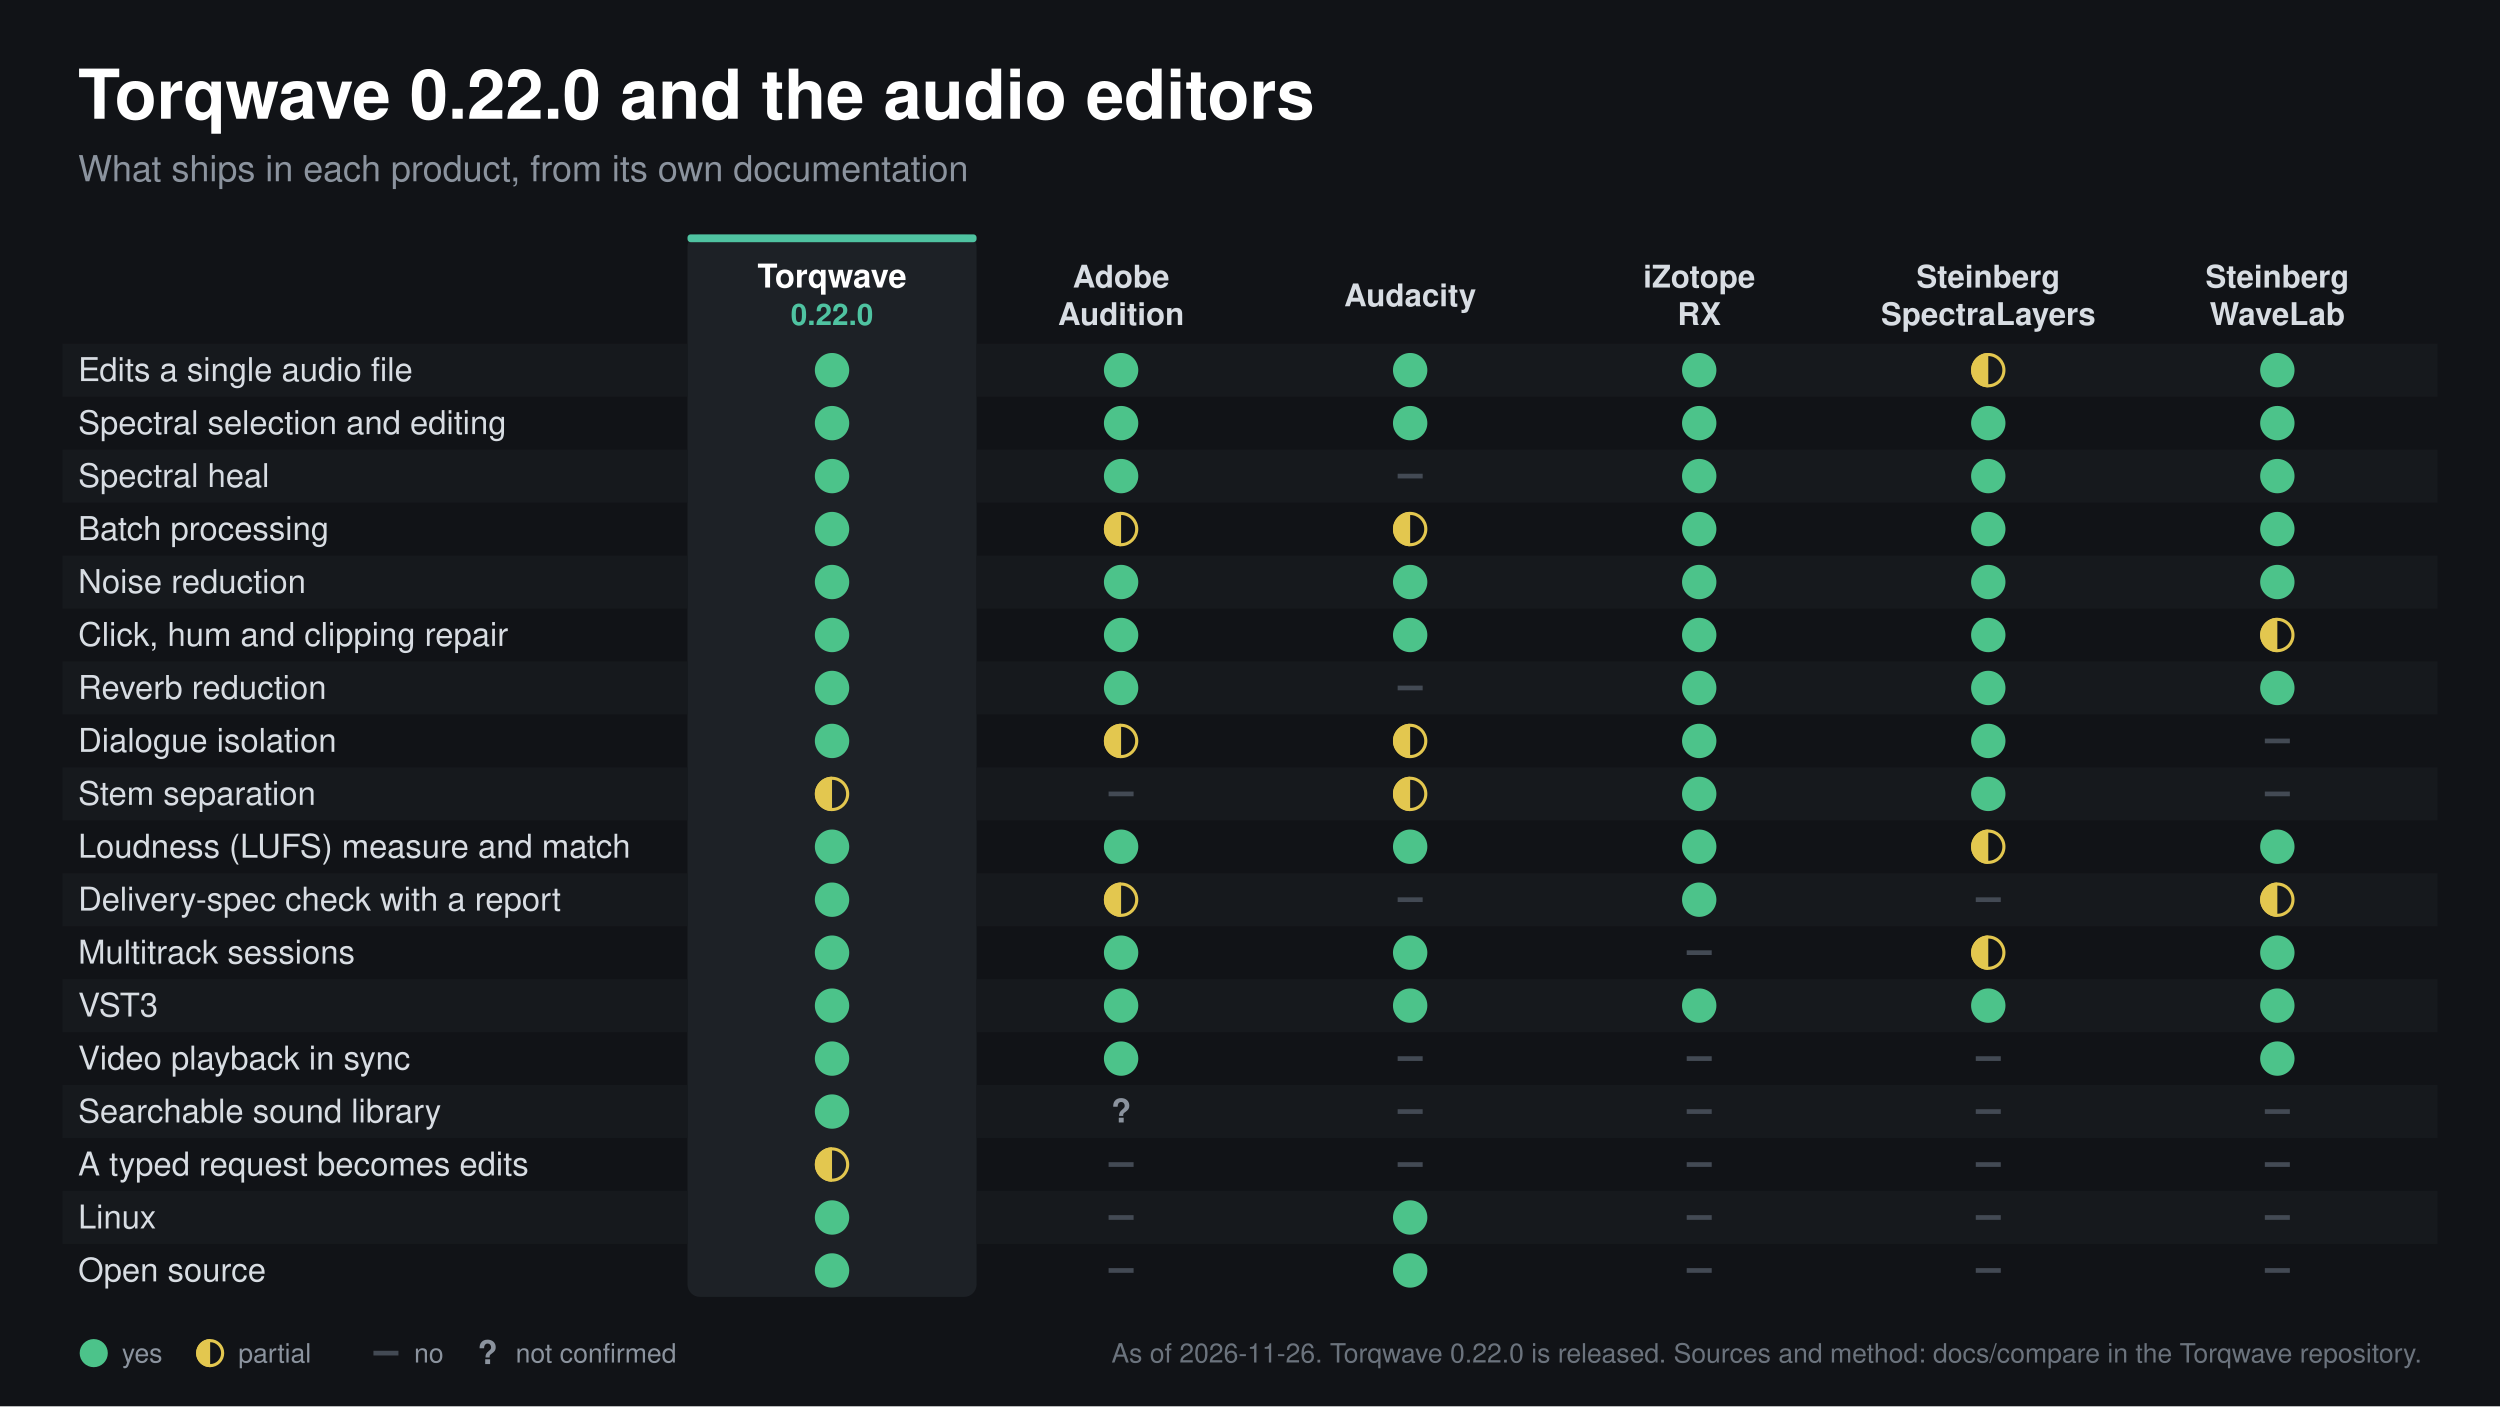
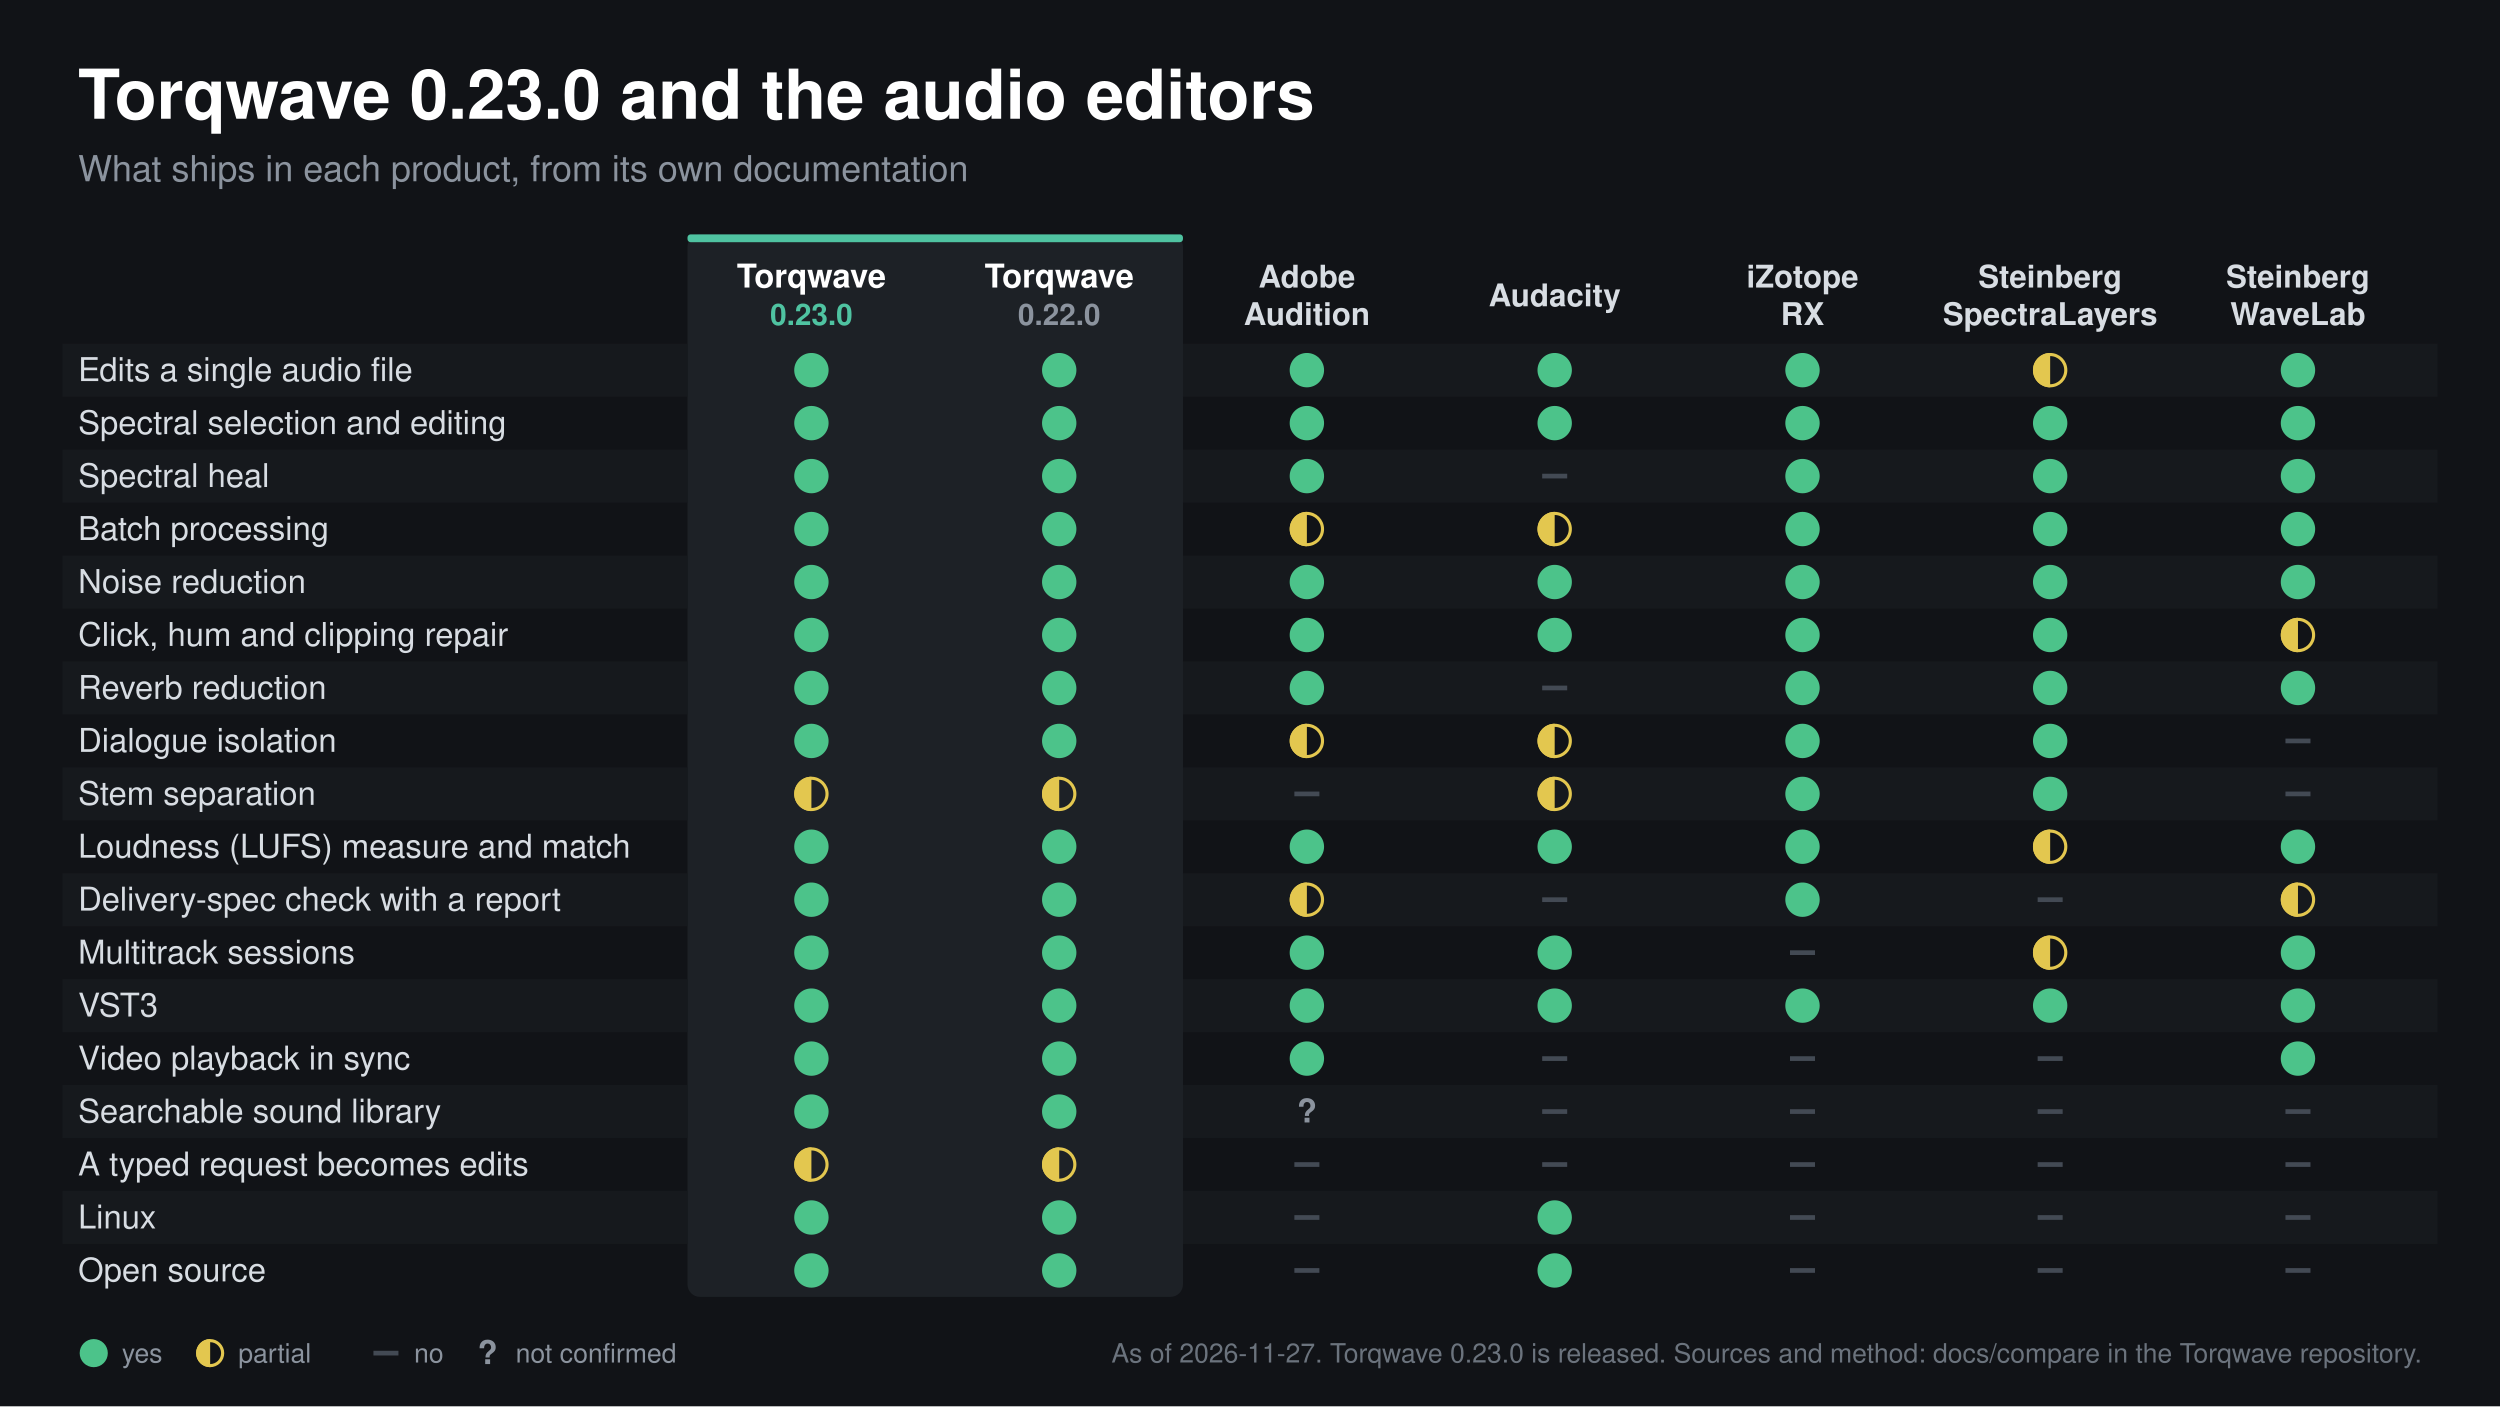
<svg xmlns="http://www.w3.org/2000/svg" width="1600" height="900" viewBox="0 0 1600 900" font-family="Helvetica Neue, Helvetica, Arial, sans-serif">
  <rect width="1600" height="900" fill="#111317" />
-   <text x="50.0" y="76.0" font-size="44" fill="#ffffff" text-anchor="start" font-weight="bold">Torqwave 0.22.0 and the audio editors</text>
+   <text x="50.0" y="76.0" font-size="44" fill="#ffffff" text-anchor="start" font-weight="bold">Torqwave 0.23.0 and the audio editors</text>
  <text x="50.0" y="116.0" font-size="23" fill="#8b939e" text-anchor="start" font-weight="normal">What ships in each product, from its own documentation</text>
-   <text x="1550.0" y="872.0" font-size="17" fill="#6b737d" text-anchor="end" font-weight="normal">As of 2026-11-26. Torqwave 0.22.0 is released. Sources and method: docs/compare in the Torqwave repository.</text>
-   <rect x="440.0" y="150.0" width="185.0" height="680.0" rx="8" fill="#1d2126" />
-   <rect x="440.0" y="150.0" width="185.0" height="5.0" rx="2" fill="#4fc3a1" />
-   <text x="532.5" y="184.0" font-size="21" fill="#ffffff" text-anchor="middle" font-weight="bold">Torqwave</text>
-   <text x="532.5" y="208.0" font-size="19" fill="#4fc3a1" text-anchor="middle" font-weight="bold">0.22.0</text>
-   <text x="717.5" y="184.0" font-size="20" fill="#d8dde3" text-anchor="middle" font-weight="bold">Adobe</text>
-   <text x="717.5" y="208.0" font-size="20" fill="#d8dde3" text-anchor="middle" font-weight="bold">Audition</text>
-   <text x="902.5" y="196.0" font-size="20" fill="#d8dde3" text-anchor="middle" font-weight="bold">Audacity</text>
-   <text x="1087.5" y="184.0" font-size="20" fill="#d8dde3" text-anchor="middle" font-weight="bold">iZotope</text>
-   <text x="1087.5" y="208.0" font-size="20" fill="#d8dde3" text-anchor="middle" font-weight="bold">RX</text>
-   <text x="1272.5" y="184.0" font-size="20" fill="#d8dde3" text-anchor="middle" font-weight="bold">Steinberg</text>
-   <text x="1272.5" y="208.0" font-size="20" fill="#d8dde3" text-anchor="middle" font-weight="bold">SpectraLayers</text>
-   <text x="1457.5" y="184.0" font-size="20" fill="#d8dde3" text-anchor="middle" font-weight="bold">Steinberg</text>
-   <text x="1457.5" y="208.0" font-size="20" fill="#d8dde3" text-anchor="middle" font-weight="bold">WaveLab</text>
+   <text x="1550.0" y="872.0" font-size="17" fill="#6b737d" text-anchor="end" font-weight="normal">As of 2026-11-27. Torqwave 0.23.0 is released. Sources and method: docs/compare in the Torqwave repository.</text>
+   <rect x="440.0" y="150.0" width="317.1" height="680.0" rx="8" fill="#1d2126" />
+   <rect x="440.0" y="150.0" width="317.1" height="5.0" rx="2" fill="#4fc3a1" />
+   <text x="519.3" y="184.0" font-size="21" fill="#ffffff" text-anchor="middle" font-weight="bold">Torqwave</text>
+   <text x="519.3" y="208.0" font-size="19" fill="#4fc3a1" text-anchor="middle" font-weight="bold">0.23.0</text>
+   <text x="677.9" y="184.0" font-size="21" fill="#ffffff" text-anchor="middle" font-weight="bold">Torqwave</text>
+   <text x="677.9" y="208.0" font-size="19" fill="#8b939e" text-anchor="middle" font-weight="bold">0.22.0</text>
+   <text x="836.4" y="184.0" font-size="20" fill="#d8dde3" text-anchor="middle" font-weight="bold">Adobe</text>
+   <text x="836.4" y="208.0" font-size="20" fill="#d8dde3" text-anchor="middle" font-weight="bold">Audition</text>
+   <text x="995.0" y="196.0" font-size="20" fill="#d8dde3" text-anchor="middle" font-weight="bold">Audacity</text>
+   <text x="1153.6" y="184.0" font-size="20" fill="#d8dde3" text-anchor="middle" font-weight="bold">iZotope</text>
+   <text x="1153.6" y="208.0" font-size="20" fill="#d8dde3" text-anchor="middle" font-weight="bold">RX</text>
+   <text x="1312.1" y="184.0" font-size="20" fill="#d8dde3" text-anchor="middle" font-weight="bold">Steinberg</text>
+   <text x="1312.1" y="208.0" font-size="20" fill="#d8dde3" text-anchor="middle" font-weight="bold">SpectraLayers</text>
+   <text x="1470.7" y="184.0" font-size="20" fill="#d8dde3" text-anchor="middle" font-weight="bold">Steinberg</text>
+   <text x="1470.7" y="208.0" font-size="20" fill="#d8dde3" text-anchor="middle" font-weight="bold">WaveLab</text>
  <rect x="40.0" y="220.0" width="400.0" height="33.9" rx="0" fill="#16191d" />
-   <rect x="625.0" y="220.0" width="935.0" height="33.9" rx="0" fill="#16191d" />
+   <rect x="757.1" y="220.0" width="802.9" height="33.9" rx="0" fill="#16191d" />
  <text x="50.0" y="243.9" font-size="21" fill="#d8dde3" text-anchor="start" font-weight="normal">Edits a single audio file</text>
-   <circle cx="532.5" cy="236.9" r="11" fill="#4cc38a" />
-   <circle cx="717.5" cy="236.9" r="11" fill="#4cc38a" />
-   <circle cx="902.5" cy="236.9" r="11" fill="#4cc38a" />
-   <circle cx="1087.5" cy="236.9" r="11" fill="#4cc38a" />
-   <circle cx="1272.5" cy="236.9" r="10" fill="none" stroke="#e3c74f" stroke-width="2" />
-   <path d="M 1272.5 225.9 A 11 11 0 0 0 1272.5 247.9 Z" fill="#e3c74f" />
-   <circle cx="1457.5" cy="236.9" r="11" fill="#4cc38a" />
+   <circle cx="519.3" cy="236.9" r="11" fill="#4cc38a" />
+   <circle cx="677.9" cy="236.9" r="11" fill="#4cc38a" />
+   <circle cx="836.4" cy="236.9" r="11" fill="#4cc38a" />
+   <circle cx="995.0" cy="236.9" r="11" fill="#4cc38a" />
+   <circle cx="1153.6" cy="236.9" r="11" fill="#4cc38a" />
+   <circle cx="1312.1" cy="236.9" r="10" fill="none" stroke="#e3c74f" stroke-width="2" />
+   <path d="M 1312.1 225.9 A 11 11 0 0 0 1312.1 247.9 Z" fill="#e3c74f" />
+   <circle cx="1470.7" cy="236.9" r="11" fill="#4cc38a" />
  <text x="50.0" y="277.8" font-size="21" fill="#d8dde3" text-anchor="start" font-weight="normal">Spectral selection and editing</text>
-   <circle cx="532.5" cy="270.8" r="11" fill="#4cc38a" />
-   <circle cx="717.5" cy="270.8" r="11" fill="#4cc38a" />
-   <circle cx="902.5" cy="270.8" r="11" fill="#4cc38a" />
-   <circle cx="1087.5" cy="270.8" r="11" fill="#4cc38a" />
-   <circle cx="1272.5" cy="270.8" r="11" fill="#4cc38a" />
-   <circle cx="1457.5" cy="270.8" r="11" fill="#4cc38a" />
+   <circle cx="519.3" cy="270.8" r="11" fill="#4cc38a" />
+   <circle cx="677.9" cy="270.8" r="11" fill="#4cc38a" />
+   <circle cx="836.4" cy="270.8" r="11" fill="#4cc38a" />
+   <circle cx="995.0" cy="270.8" r="11" fill="#4cc38a" />
+   <circle cx="1153.6" cy="270.8" r="11" fill="#4cc38a" />
+   <circle cx="1312.1" cy="270.8" r="11" fill="#4cc38a" />
+   <circle cx="1470.7" cy="270.8" r="11" fill="#4cc38a" />
  <rect x="40.0" y="287.8" width="400.0" height="33.9" rx="0" fill="#16191d" />
-   <rect x="625.0" y="287.8" width="935.0" height="33.9" rx="0" fill="#16191d" />
+   <rect x="757.1" y="287.8" width="802.9" height="33.9" rx="0" fill="#16191d" />
  <text x="50.0" y="311.7" font-size="21" fill="#d8dde3" text-anchor="start" font-weight="normal">Spectral heal</text>
-   <circle cx="532.5" cy="304.7" r="11" fill="#4cc38a" />
-   <circle cx="717.5" cy="304.7" r="11" fill="#4cc38a" />
-   <line x1="894.5" y1="304.7" x2="910.5" y2="304.7" stroke="#434a54" stroke-width="3" />
-   <circle cx="1087.5" cy="304.7" r="11" fill="#4cc38a" />
-   <circle cx="1272.5" cy="304.7" r="11" fill="#4cc38a" />
-   <circle cx="1457.5" cy="304.7" r="11" fill="#4cc38a" />
+   <circle cx="519.3" cy="304.7" r="11" fill="#4cc38a" />
+   <circle cx="677.9" cy="304.7" r="11" fill="#4cc38a" />
+   <circle cx="836.4" cy="304.7" r="11" fill="#4cc38a" />
+   <line x1="987.0" y1="304.7" x2="1003.0" y2="304.7" stroke="#434a54" stroke-width="3" />
+   <circle cx="1153.6" cy="304.7" r="11" fill="#4cc38a" />
+   <circle cx="1312.1" cy="304.7" r="11" fill="#4cc38a" />
+   <circle cx="1470.7" cy="304.7" r="11" fill="#4cc38a" />
  <text x="50.0" y="345.6" font-size="21" fill="#d8dde3" text-anchor="start" font-weight="normal">Batch processing</text>
-   <circle cx="532.5" cy="338.6" r="11" fill="#4cc38a" />
-   <circle cx="717.5" cy="338.6" r="10" fill="none" stroke="#e3c74f" stroke-width="2" />
-   <path d="M 717.5 327.6 A 11 11 0 0 0 717.5 349.6 Z" fill="#e3c74f" />
-   <circle cx="902.5" cy="338.6" r="10" fill="none" stroke="#e3c74f" stroke-width="2" />
-   <path d="M 902.5 327.6 A 11 11 0 0 0 902.5 349.6 Z" fill="#e3c74f" />
-   <circle cx="1087.5" cy="338.6" r="11" fill="#4cc38a" />
-   <circle cx="1272.5" cy="338.6" r="11" fill="#4cc38a" />
-   <circle cx="1457.5" cy="338.6" r="11" fill="#4cc38a" />
+   <circle cx="519.3" cy="338.6" r="11" fill="#4cc38a" />
+   <circle cx="677.9" cy="338.6" r="11" fill="#4cc38a" />
+   <circle cx="836.4" cy="338.6" r="10" fill="none" stroke="#e3c74f" stroke-width="2" />
+   <path d="M 836.4 327.6 A 11 11 0 0 0 836.4 349.6 Z" fill="#e3c74f" />
+   <circle cx="995.0" cy="338.6" r="10" fill="none" stroke="#e3c74f" stroke-width="2" />
+   <path d="M 995.0 327.6 A 11 11 0 0 0 995.0 349.6 Z" fill="#e3c74f" />
+   <circle cx="1153.6" cy="338.6" r="11" fill="#4cc38a" />
+   <circle cx="1312.1" cy="338.6" r="11" fill="#4cc38a" />
+   <circle cx="1470.7" cy="338.6" r="11" fill="#4cc38a" />
  <rect x="40.0" y="355.6" width="400.0" height="33.9" rx="0" fill="#16191d" />
-   <rect x="625.0" y="355.6" width="935.0" height="33.9" rx="0" fill="#16191d" />
+   <rect x="757.1" y="355.6" width="802.9" height="33.9" rx="0" fill="#16191d" />
  <text x="50.0" y="379.5" font-size="21" fill="#d8dde3" text-anchor="start" font-weight="normal">Noise reduction</text>
-   <circle cx="532.5" cy="372.5" r="11" fill="#4cc38a" />
-   <circle cx="717.5" cy="372.5" r="11" fill="#4cc38a" />
-   <circle cx="902.5" cy="372.5" r="11" fill="#4cc38a" />
-   <circle cx="1087.5" cy="372.5" r="11" fill="#4cc38a" />
-   <circle cx="1272.5" cy="372.5" r="11" fill="#4cc38a" />
-   <circle cx="1457.5" cy="372.5" r="11" fill="#4cc38a" />
+   <circle cx="519.3" cy="372.5" r="11" fill="#4cc38a" />
+   <circle cx="677.9" cy="372.5" r="11" fill="#4cc38a" />
+   <circle cx="836.4" cy="372.5" r="11" fill="#4cc38a" />
+   <circle cx="995.0" cy="372.5" r="11" fill="#4cc38a" />
+   <circle cx="1153.6" cy="372.5" r="11" fill="#4cc38a" />
+   <circle cx="1312.1" cy="372.5" r="11" fill="#4cc38a" />
+   <circle cx="1470.7" cy="372.5" r="11" fill="#4cc38a" />
  <text x="50.0" y="413.4" font-size="21" fill="#d8dde3" text-anchor="start" font-weight="normal">Click, hum and clipping repair</text>
-   <circle cx="532.5" cy="406.4" r="11" fill="#4cc38a" />
-   <circle cx="717.5" cy="406.4" r="11" fill="#4cc38a" />
-   <circle cx="902.5" cy="406.4" r="11" fill="#4cc38a" />
-   <circle cx="1087.5" cy="406.4" r="11" fill="#4cc38a" />
-   <circle cx="1272.5" cy="406.4" r="11" fill="#4cc38a" />
-   <circle cx="1457.5" cy="406.4" r="10" fill="none" stroke="#e3c74f" stroke-width="2" />
-   <path d="M 1457.5 395.4 A 11 11 0 0 0 1457.5 417.4 Z" fill="#e3c74f" />
+   <circle cx="519.3" cy="406.4" r="11" fill="#4cc38a" />
+   <circle cx="677.9" cy="406.4" r="11" fill="#4cc38a" />
+   <circle cx="836.4" cy="406.4" r="11" fill="#4cc38a" />
+   <circle cx="995.0" cy="406.4" r="11" fill="#4cc38a" />
+   <circle cx="1153.6" cy="406.4" r="11" fill="#4cc38a" />
+   <circle cx="1312.1" cy="406.4" r="11" fill="#4cc38a" />
+   <circle cx="1470.7" cy="406.4" r="10" fill="none" stroke="#e3c74f" stroke-width="2" />
+   <path d="M 1470.7 395.4 A 11 11 0 0 0 1470.7 417.4 Z" fill="#e3c74f" />
  <rect x="40.0" y="423.3" width="400.0" height="33.9" rx="0" fill="#16191d" />
-   <rect x="625.0" y="423.3" width="935.0" height="33.9" rx="0" fill="#16191d" />
+   <rect x="757.1" y="423.3" width="802.9" height="33.9" rx="0" fill="#16191d" />
  <text x="50.0" y="447.3" font-size="21" fill="#d8dde3" text-anchor="start" font-weight="normal">Reverb reduction</text>
-   <circle cx="532.5" cy="440.3" r="11" fill="#4cc38a" />
-   <circle cx="717.5" cy="440.3" r="11" fill="#4cc38a" />
-   <line x1="894.5" y1="440.3" x2="910.5" y2="440.3" stroke="#434a54" stroke-width="3" />
-   <circle cx="1087.5" cy="440.3" r="11" fill="#4cc38a" />
-   <circle cx="1272.5" cy="440.3" r="11" fill="#4cc38a" />
-   <circle cx="1457.5" cy="440.3" r="11" fill="#4cc38a" />
+   <circle cx="519.3" cy="440.3" r="11" fill="#4cc38a" />
+   <circle cx="677.9" cy="440.3" r="11" fill="#4cc38a" />
+   <circle cx="836.4" cy="440.3" r="11" fill="#4cc38a" />
+   <line x1="987.0" y1="440.3" x2="1003.0" y2="440.3" stroke="#434a54" stroke-width="3" />
+   <circle cx="1153.6" cy="440.3" r="11" fill="#4cc38a" />
+   <circle cx="1312.1" cy="440.3" r="11" fill="#4cc38a" />
+   <circle cx="1470.7" cy="440.3" r="11" fill="#4cc38a" />
  <text x="50.0" y="481.2" font-size="21" fill="#d8dde3" text-anchor="start" font-weight="normal">Dialogue isolation</text>
-   <circle cx="532.5" cy="474.2" r="11" fill="#4cc38a" />
-   <circle cx="717.5" cy="474.2" r="10" fill="none" stroke="#e3c74f" stroke-width="2" />
-   <path d="M 717.5 463.2 A 11 11 0 0 0 717.5 485.2 Z" fill="#e3c74f" />
-   <circle cx="902.5" cy="474.2" r="10" fill="none" stroke="#e3c74f" stroke-width="2" />
-   <path d="M 902.5 463.2 A 11 11 0 0 0 902.5 485.2 Z" fill="#e3c74f" />
-   <circle cx="1087.5" cy="474.2" r="11" fill="#4cc38a" />
-   <circle cx="1272.5" cy="474.2" r="11" fill="#4cc38a" />
-   <line x1="1449.5" y1="474.2" x2="1465.5" y2="474.2" stroke="#434a54" stroke-width="3" />
+   <circle cx="519.3" cy="474.2" r="11" fill="#4cc38a" />
+   <circle cx="677.9" cy="474.2" r="11" fill="#4cc38a" />
+   <circle cx="836.4" cy="474.2" r="10" fill="none" stroke="#e3c74f" stroke-width="2" />
+   <path d="M 836.4 463.2 A 11 11 0 0 0 836.4 485.2 Z" fill="#e3c74f" />
+   <circle cx="995.0" cy="474.2" r="10" fill="none" stroke="#e3c74f" stroke-width="2" />
+   <path d="M 995.0 463.2 A 11 11 0 0 0 995.0 485.2 Z" fill="#e3c74f" />
+   <circle cx="1153.6" cy="474.2" r="11" fill="#4cc38a" />
+   <circle cx="1312.1" cy="474.2" r="11" fill="#4cc38a" />
+   <line x1="1462.7" y1="474.2" x2="1478.7" y2="474.2" stroke="#434a54" stroke-width="3" />
  <rect x="40.0" y="491.1" width="400.0" height="33.9" rx="0" fill="#16191d" />
-   <rect x="625.0" y="491.1" width="935.0" height="33.9" rx="0" fill="#16191d" />
+   <rect x="757.1" y="491.1" width="802.9" height="33.9" rx="0" fill="#16191d" />
  <text x="50.0" y="515.1" font-size="21" fill="#d8dde3" text-anchor="start" font-weight="normal">Stem separation</text>
-   <circle cx="532.5" cy="508.1" r="10" fill="none" stroke="#e3c74f" stroke-width="2" />
-   <path d="M 532.5 497.1 A 11 11 0 0 0 532.5 519.1 Z" fill="#e3c74f" />
-   <line x1="709.5" y1="508.1" x2="725.5" y2="508.1" stroke="#434a54" stroke-width="3" />
-   <circle cx="902.5" cy="508.1" r="10" fill="none" stroke="#e3c74f" stroke-width="2" />
-   <path d="M 902.5 497.1 A 11 11 0 0 0 902.5 519.1 Z" fill="#e3c74f" />
-   <circle cx="1087.5" cy="508.1" r="11" fill="#4cc38a" />
-   <circle cx="1272.5" cy="508.1" r="11" fill="#4cc38a" />
-   <line x1="1449.5" y1="508.1" x2="1465.5" y2="508.1" stroke="#434a54" stroke-width="3" />
+   <circle cx="519.3" cy="508.1" r="10" fill="none" stroke="#e3c74f" stroke-width="2" />
+   <path d="M 519.3 497.1 A 11 11 0 0 0 519.3 519.1 Z" fill="#e3c74f" />
+   <circle cx="677.9" cy="508.1" r="10" fill="none" stroke="#e3c74f" stroke-width="2" />
+   <path d="M 677.9 497.1 A 11 11 0 0 0 677.9 519.1 Z" fill="#e3c74f" />
+   <line x1="828.4" y1="508.1" x2="844.4" y2="508.1" stroke="#434a54" stroke-width="3" />
+   <circle cx="995.0" cy="508.1" r="10" fill="none" stroke="#e3c74f" stroke-width="2" />
+   <path d="M 995.0 497.1 A 11 11 0 0 0 995.0 519.1 Z" fill="#e3c74f" />
+   <circle cx="1153.6" cy="508.1" r="11" fill="#4cc38a" />
+   <circle cx="1312.1" cy="508.1" r="11" fill="#4cc38a" />
+   <line x1="1462.7" y1="508.1" x2="1478.7" y2="508.1" stroke="#434a54" stroke-width="3" />
  <text x="50.0" y="548.9" font-size="21" fill="#d8dde3" text-anchor="start" font-weight="normal">Loudness (LUFS) measure and match</text>
-   <circle cx="532.5" cy="541.9" r="11" fill="#4cc38a" />
-   <circle cx="717.5" cy="541.9" r="11" fill="#4cc38a" />
-   <circle cx="902.5" cy="541.9" r="11" fill="#4cc38a" />
-   <circle cx="1087.5" cy="541.9" r="11" fill="#4cc38a" />
-   <circle cx="1272.5" cy="541.9" r="10" fill="none" stroke="#e3c74f" stroke-width="2" />
-   <path d="M 1272.5 530.9 A 11 11 0 0 0 1272.5 552.9 Z" fill="#e3c74f" />
-   <circle cx="1457.5" cy="541.9" r="11" fill="#4cc38a" />
+   <circle cx="519.3" cy="541.9" r="11" fill="#4cc38a" />
+   <circle cx="677.9" cy="541.9" r="11" fill="#4cc38a" />
+   <circle cx="836.4" cy="541.9" r="11" fill="#4cc38a" />
+   <circle cx="995.0" cy="541.9" r="11" fill="#4cc38a" />
+   <circle cx="1153.6" cy="541.9" r="11" fill="#4cc38a" />
+   <circle cx="1312.1" cy="541.9" r="10" fill="none" stroke="#e3c74f" stroke-width="2" />
+   <path d="M 1312.1 530.9 A 11 11 0 0 0 1312.1 552.9 Z" fill="#e3c74f" />
+   <circle cx="1470.7" cy="541.9" r="11" fill="#4cc38a" />
  <rect x="40.0" y="558.9" width="400.0" height="33.9" rx="0" fill="#16191d" />
-   <rect x="625.0" y="558.9" width="935.0" height="33.9" rx="0" fill="#16191d" />
+   <rect x="757.1" y="558.9" width="802.9" height="33.9" rx="0" fill="#16191d" />
  <text x="50.0" y="582.8" font-size="21" fill="#d8dde3" text-anchor="start" font-weight="normal">Delivery-spec check with a report</text>
-   <circle cx="532.5" cy="575.8" r="11" fill="#4cc38a" />
-   <circle cx="717.5" cy="575.8" r="10" fill="none" stroke="#e3c74f" stroke-width="2" />
-   <path d="M 717.5 564.8 A 11 11 0 0 0 717.5 586.8 Z" fill="#e3c74f" />
-   <line x1="894.5" y1="575.8" x2="910.5" y2="575.8" stroke="#434a54" stroke-width="3" />
-   <circle cx="1087.5" cy="575.8" r="11" fill="#4cc38a" />
-   <line x1="1264.5" y1="575.8" x2="1280.5" y2="575.8" stroke="#434a54" stroke-width="3" />
-   <circle cx="1457.5" cy="575.8" r="10" fill="none" stroke="#e3c74f" stroke-width="2" />
-   <path d="M 1457.5 564.8 A 11 11 0 0 0 1457.5 586.8 Z" fill="#e3c74f" />
+   <circle cx="519.3" cy="575.8" r="11" fill="#4cc38a" />
+   <circle cx="677.9" cy="575.8" r="11" fill="#4cc38a" />
+   <circle cx="836.4" cy="575.8" r="10" fill="none" stroke="#e3c74f" stroke-width="2" />
+   <path d="M 836.4 564.8 A 11 11 0 0 0 836.4 586.8 Z" fill="#e3c74f" />
+   <line x1="987.0" y1="575.8" x2="1003.0" y2="575.8" stroke="#434a54" stroke-width="3" />
+   <circle cx="1153.6" cy="575.8" r="11" fill="#4cc38a" />
+   <line x1="1304.1" y1="575.8" x2="1320.1" y2="575.8" stroke="#434a54" stroke-width="3" />
+   <circle cx="1470.7" cy="575.8" r="10" fill="none" stroke="#e3c74f" stroke-width="2" />
+   <path d="M 1470.7 564.8 A 11 11 0 0 0 1470.7 586.8 Z" fill="#e3c74f" />
  <text x="50.0" y="616.7" font-size="21" fill="#d8dde3" text-anchor="start" font-weight="normal">Multitrack sessions</text>
-   <circle cx="532.5" cy="609.7" r="11" fill="#4cc38a" />
-   <circle cx="717.5" cy="609.7" r="11" fill="#4cc38a" />
-   <circle cx="902.5" cy="609.7" r="11" fill="#4cc38a" />
-   <line x1="1079.5" y1="609.7" x2="1095.5" y2="609.7" stroke="#434a54" stroke-width="3" />
-   <circle cx="1272.5" cy="609.7" r="10" fill="none" stroke="#e3c74f" stroke-width="2" />
-   <path d="M 1272.5 598.7 A 11 11 0 0 0 1272.5 620.7 Z" fill="#e3c74f" />
-   <circle cx="1457.5" cy="609.7" r="11" fill="#4cc38a" />
+   <circle cx="519.3" cy="609.7" r="11" fill="#4cc38a" />
+   <circle cx="677.9" cy="609.7" r="11" fill="#4cc38a" />
+   <circle cx="836.4" cy="609.7" r="11" fill="#4cc38a" />
+   <circle cx="995.0" cy="609.7" r="11" fill="#4cc38a" />
+   <line x1="1145.6" y1="609.7" x2="1161.6" y2="609.7" stroke="#434a54" stroke-width="3" />
+   <circle cx="1312.1" cy="609.7" r="10" fill="none" stroke="#e3c74f" stroke-width="2" />
+   <path d="M 1312.1 598.7 A 11 11 0 0 0 1312.1 620.7 Z" fill="#e3c74f" />
+   <circle cx="1470.7" cy="609.7" r="11" fill="#4cc38a" />
  <rect x="40.0" y="626.7" width="400.0" height="33.9" rx="0" fill="#16191d" />
-   <rect x="625.0" y="626.7" width="935.0" height="33.9" rx="0" fill="#16191d" />
+   <rect x="757.1" y="626.7" width="802.9" height="33.9" rx="0" fill="#16191d" />
  <text x="50.0" y="650.6" font-size="21" fill="#d8dde3" text-anchor="start" font-weight="normal">VST3</text>
-   <circle cx="532.5" cy="643.6" r="11" fill="#4cc38a" />
-   <circle cx="717.5" cy="643.6" r="11" fill="#4cc38a" />
-   <circle cx="902.5" cy="643.6" r="11" fill="#4cc38a" />
-   <circle cx="1087.5" cy="643.6" r="11" fill="#4cc38a" />
-   <circle cx="1272.5" cy="643.6" r="11" fill="#4cc38a" />
-   <circle cx="1457.5" cy="643.6" r="11" fill="#4cc38a" />
+   <circle cx="519.3" cy="643.6" r="11" fill="#4cc38a" />
+   <circle cx="677.9" cy="643.6" r="11" fill="#4cc38a" />
+   <circle cx="836.4" cy="643.6" r="11" fill="#4cc38a" />
+   <circle cx="995.0" cy="643.6" r="11" fill="#4cc38a" />
+   <circle cx="1153.6" cy="643.6" r="11" fill="#4cc38a" />
+   <circle cx="1312.1" cy="643.6" r="11" fill="#4cc38a" />
+   <circle cx="1470.7" cy="643.6" r="11" fill="#4cc38a" />
  <text x="50.0" y="684.5" font-size="21" fill="#d8dde3" text-anchor="start" font-weight="normal">Video playback in sync</text>
-   <circle cx="532.5" cy="677.5" r="11" fill="#4cc38a" />
-   <circle cx="717.5" cy="677.5" r="11" fill="#4cc38a" />
-   <line x1="894.5" y1="677.5" x2="910.5" y2="677.5" stroke="#434a54" stroke-width="3" />
-   <line x1="1079.5" y1="677.5" x2="1095.5" y2="677.5" stroke="#434a54" stroke-width="3" />
-   <line x1="1264.5" y1="677.5" x2="1280.5" y2="677.5" stroke="#434a54" stroke-width="3" />
-   <circle cx="1457.5" cy="677.5" r="11" fill="#4cc38a" />
+   <circle cx="519.3" cy="677.5" r="11" fill="#4cc38a" />
+   <circle cx="677.9" cy="677.5" r="11" fill="#4cc38a" />
+   <circle cx="836.4" cy="677.5" r="11" fill="#4cc38a" />
+   <line x1="987.0" y1="677.5" x2="1003.0" y2="677.5" stroke="#434a54" stroke-width="3" />
+   <line x1="1145.6" y1="677.5" x2="1161.6" y2="677.5" stroke="#434a54" stroke-width="3" />
+   <line x1="1304.1" y1="677.5" x2="1320.1" y2="677.5" stroke="#434a54" stroke-width="3" />
+   <circle cx="1470.7" cy="677.5" r="11" fill="#4cc38a" />
  <rect x="40.0" y="694.4" width="400.0" height="33.9" rx="0" fill="#16191d" />
-   <rect x="625.0" y="694.4" width="935.0" height="33.9" rx="0" fill="#16191d" />
+   <rect x="757.1" y="694.4" width="802.9" height="33.9" rx="0" fill="#16191d" />
  <text x="50.0" y="718.4" font-size="21" fill="#d8dde3" text-anchor="start" font-weight="normal">Searchable sound library</text>
-   <circle cx="532.5" cy="711.4" r="11" fill="#4cc38a" />
-   <text x="717.5" y="718.4" font-size="21" fill="#8b939e" text-anchor="middle" font-weight="bold">?</text>
-   <line x1="894.5" y1="711.4" x2="910.5" y2="711.4" stroke="#434a54" stroke-width="3" />
-   <line x1="1079.5" y1="711.4" x2="1095.5" y2="711.4" stroke="#434a54" stroke-width="3" />
-   <line x1="1264.5" y1="711.4" x2="1280.5" y2="711.4" stroke="#434a54" stroke-width="3" />
-   <line x1="1449.5" y1="711.4" x2="1465.5" y2="711.4" stroke="#434a54" stroke-width="3" />
+   <circle cx="519.3" cy="711.4" r="11" fill="#4cc38a" />
+   <circle cx="677.9" cy="711.4" r="11" fill="#4cc38a" />
+   <text x="836.4" y="718.4" font-size="21" fill="#8b939e" text-anchor="middle" font-weight="bold">?</text>
+   <line x1="987.0" y1="711.4" x2="1003.0" y2="711.4" stroke="#434a54" stroke-width="3" />
+   <line x1="1145.6" y1="711.4" x2="1161.6" y2="711.4" stroke="#434a54" stroke-width="3" />
+   <line x1="1304.1" y1="711.4" x2="1320.1" y2="711.4" stroke="#434a54" stroke-width="3" />
+   <line x1="1462.7" y1="711.4" x2="1478.7" y2="711.4" stroke="#434a54" stroke-width="3" />
  <text x="50.0" y="752.3" font-size="21" fill="#d8dde3" text-anchor="start" font-weight="normal">A typed request becomes edits</text>
-   <circle cx="532.5" cy="745.3" r="10" fill="none" stroke="#e3c74f" stroke-width="2" />
-   <path d="M 532.5 734.3 A 11 11 0 0 0 532.5 756.3 Z" fill="#e3c74f" />
-   <line x1="709.5" y1="745.3" x2="725.5" y2="745.3" stroke="#434a54" stroke-width="3" />
-   <line x1="894.5" y1="745.3" x2="910.5" y2="745.3" stroke="#434a54" stroke-width="3" />
-   <line x1="1079.5" y1="745.3" x2="1095.5" y2="745.3" stroke="#434a54" stroke-width="3" />
-   <line x1="1264.5" y1="745.3" x2="1280.5" y2="745.3" stroke="#434a54" stroke-width="3" />
-   <line x1="1449.5" y1="745.3" x2="1465.5" y2="745.3" stroke="#434a54" stroke-width="3" />
+   <circle cx="519.3" cy="745.3" r="10" fill="none" stroke="#e3c74f" stroke-width="2" />
+   <path d="M 519.3 734.3 A 11 11 0 0 0 519.3 756.3 Z" fill="#e3c74f" />
+   <circle cx="677.9" cy="745.3" r="10" fill="none" stroke="#e3c74f" stroke-width="2" />
+   <path d="M 677.9 734.3 A 11 11 0 0 0 677.9 756.3 Z" fill="#e3c74f" />
+   <line x1="828.4" y1="745.3" x2="844.4" y2="745.3" stroke="#434a54" stroke-width="3" />
+   <line x1="987.0" y1="745.3" x2="1003.0" y2="745.3" stroke="#434a54" stroke-width="3" />
+   <line x1="1145.6" y1="745.3" x2="1161.6" y2="745.3" stroke="#434a54" stroke-width="3" />
+   <line x1="1304.1" y1="745.3" x2="1320.1" y2="745.3" stroke="#434a54" stroke-width="3" />
+   <line x1="1462.7" y1="745.3" x2="1478.7" y2="745.3" stroke="#434a54" stroke-width="3" />
  <rect x="40.0" y="762.2" width="400.0" height="33.9" rx="0" fill="#16191d" />
-   <rect x="625.0" y="762.2" width="935.0" height="33.9" rx="0" fill="#16191d" />
+   <rect x="757.1" y="762.2" width="802.9" height="33.9" rx="0" fill="#16191d" />
  <text x="50.0" y="786.2" font-size="21" fill="#d8dde3" text-anchor="start" font-weight="normal">Linux</text>
-   <circle cx="532.5" cy="779.2" r="11" fill="#4cc38a" />
-   <line x1="709.5" y1="779.2" x2="725.5" y2="779.2" stroke="#434a54" stroke-width="3" />
-   <circle cx="902.5" cy="779.2" r="11" fill="#4cc38a" />
-   <line x1="1079.5" y1="779.2" x2="1095.5" y2="779.2" stroke="#434a54" stroke-width="3" />
-   <line x1="1264.5" y1="779.2" x2="1280.5" y2="779.2" stroke="#434a54" stroke-width="3" />
-   <line x1="1449.5" y1="779.2" x2="1465.5" y2="779.2" stroke="#434a54" stroke-width="3" />
+   <circle cx="519.3" cy="779.2" r="11" fill="#4cc38a" />
+   <circle cx="677.9" cy="779.2" r="11" fill="#4cc38a" />
+   <line x1="828.4" y1="779.2" x2="844.4" y2="779.2" stroke="#434a54" stroke-width="3" />
+   <circle cx="995.0" cy="779.2" r="11" fill="#4cc38a" />
+   <line x1="1145.6" y1="779.2" x2="1161.6" y2="779.2" stroke="#434a54" stroke-width="3" />
+   <line x1="1304.1" y1="779.2" x2="1320.1" y2="779.2" stroke="#434a54" stroke-width="3" />
+   <line x1="1462.7" y1="779.2" x2="1478.7" y2="779.2" stroke="#434a54" stroke-width="3" />
  <text x="50.0" y="820.1" font-size="21" fill="#d8dde3" text-anchor="start" font-weight="normal">Open source</text>
-   <circle cx="532.5" cy="813.1" r="11" fill="#4cc38a" />
-   <line x1="709.5" y1="813.1" x2="725.5" y2="813.1" stroke="#434a54" stroke-width="3" />
-   <circle cx="902.5" cy="813.1" r="11" fill="#4cc38a" />
-   <line x1="1079.5" y1="813.1" x2="1095.5" y2="813.1" stroke="#434a54" stroke-width="3" />
-   <line x1="1264.5" y1="813.1" x2="1280.5" y2="813.1" stroke="#434a54" stroke-width="3" />
-   <line x1="1449.5" y1="813.1" x2="1465.5" y2="813.1" stroke="#434a54" stroke-width="3" />
+   <circle cx="519.3" cy="813.1" r="11" fill="#4cc38a" />
+   <circle cx="677.9" cy="813.1" r="11" fill="#4cc38a" />
+   <line x1="828.4" y1="813.1" x2="844.4" y2="813.1" stroke="#434a54" stroke-width="3" />
+   <circle cx="995.0" cy="813.1" r="11" fill="#4cc38a" />
+   <line x1="1145.6" y1="813.1" x2="1161.6" y2="813.1" stroke="#434a54" stroke-width="3" />
+   <line x1="1304.1" y1="813.1" x2="1320.1" y2="813.1" stroke="#434a54" stroke-width="3" />
+   <line x1="1462.7" y1="813.1" x2="1478.7" y2="813.1" stroke="#434a54" stroke-width="3" />
  <circle cx="60.0" cy="866.0" r="9" fill="#4cc38a" />
  <text x="78.0" y="872.0" font-size="17" fill="#8b939e" text-anchor="start" font-weight="normal">yes</text>
  <circle cx="134.5" cy="866.0" r="8" fill="none" stroke="#e3c74f" stroke-width="2" />
  <path d="M 134.5 857.0 A 9 9 0 0 0 134.5 875.0 Z" fill="#e3c74f" />
  <text x="152.5" y="872.0" font-size="17" fill="#8b939e" text-anchor="start" font-weight="normal">partial</text>
  <line x1="239.0" y1="866.0" x2="255.0" y2="866.0" stroke="#434a54" stroke-width="3" />
  <text x="265.0" y="872.0" font-size="17" fill="#8b939e" text-anchor="start" font-weight="normal">no</text>
  <text x="312.0" y="873.0" font-size="21" fill="#8b939e" text-anchor="middle" font-weight="bold">?</text>
  <text x="330.0" y="872.0" font-size="17" fill="#8b939e" text-anchor="start" font-weight="normal">not confirmed</text>
</svg>
